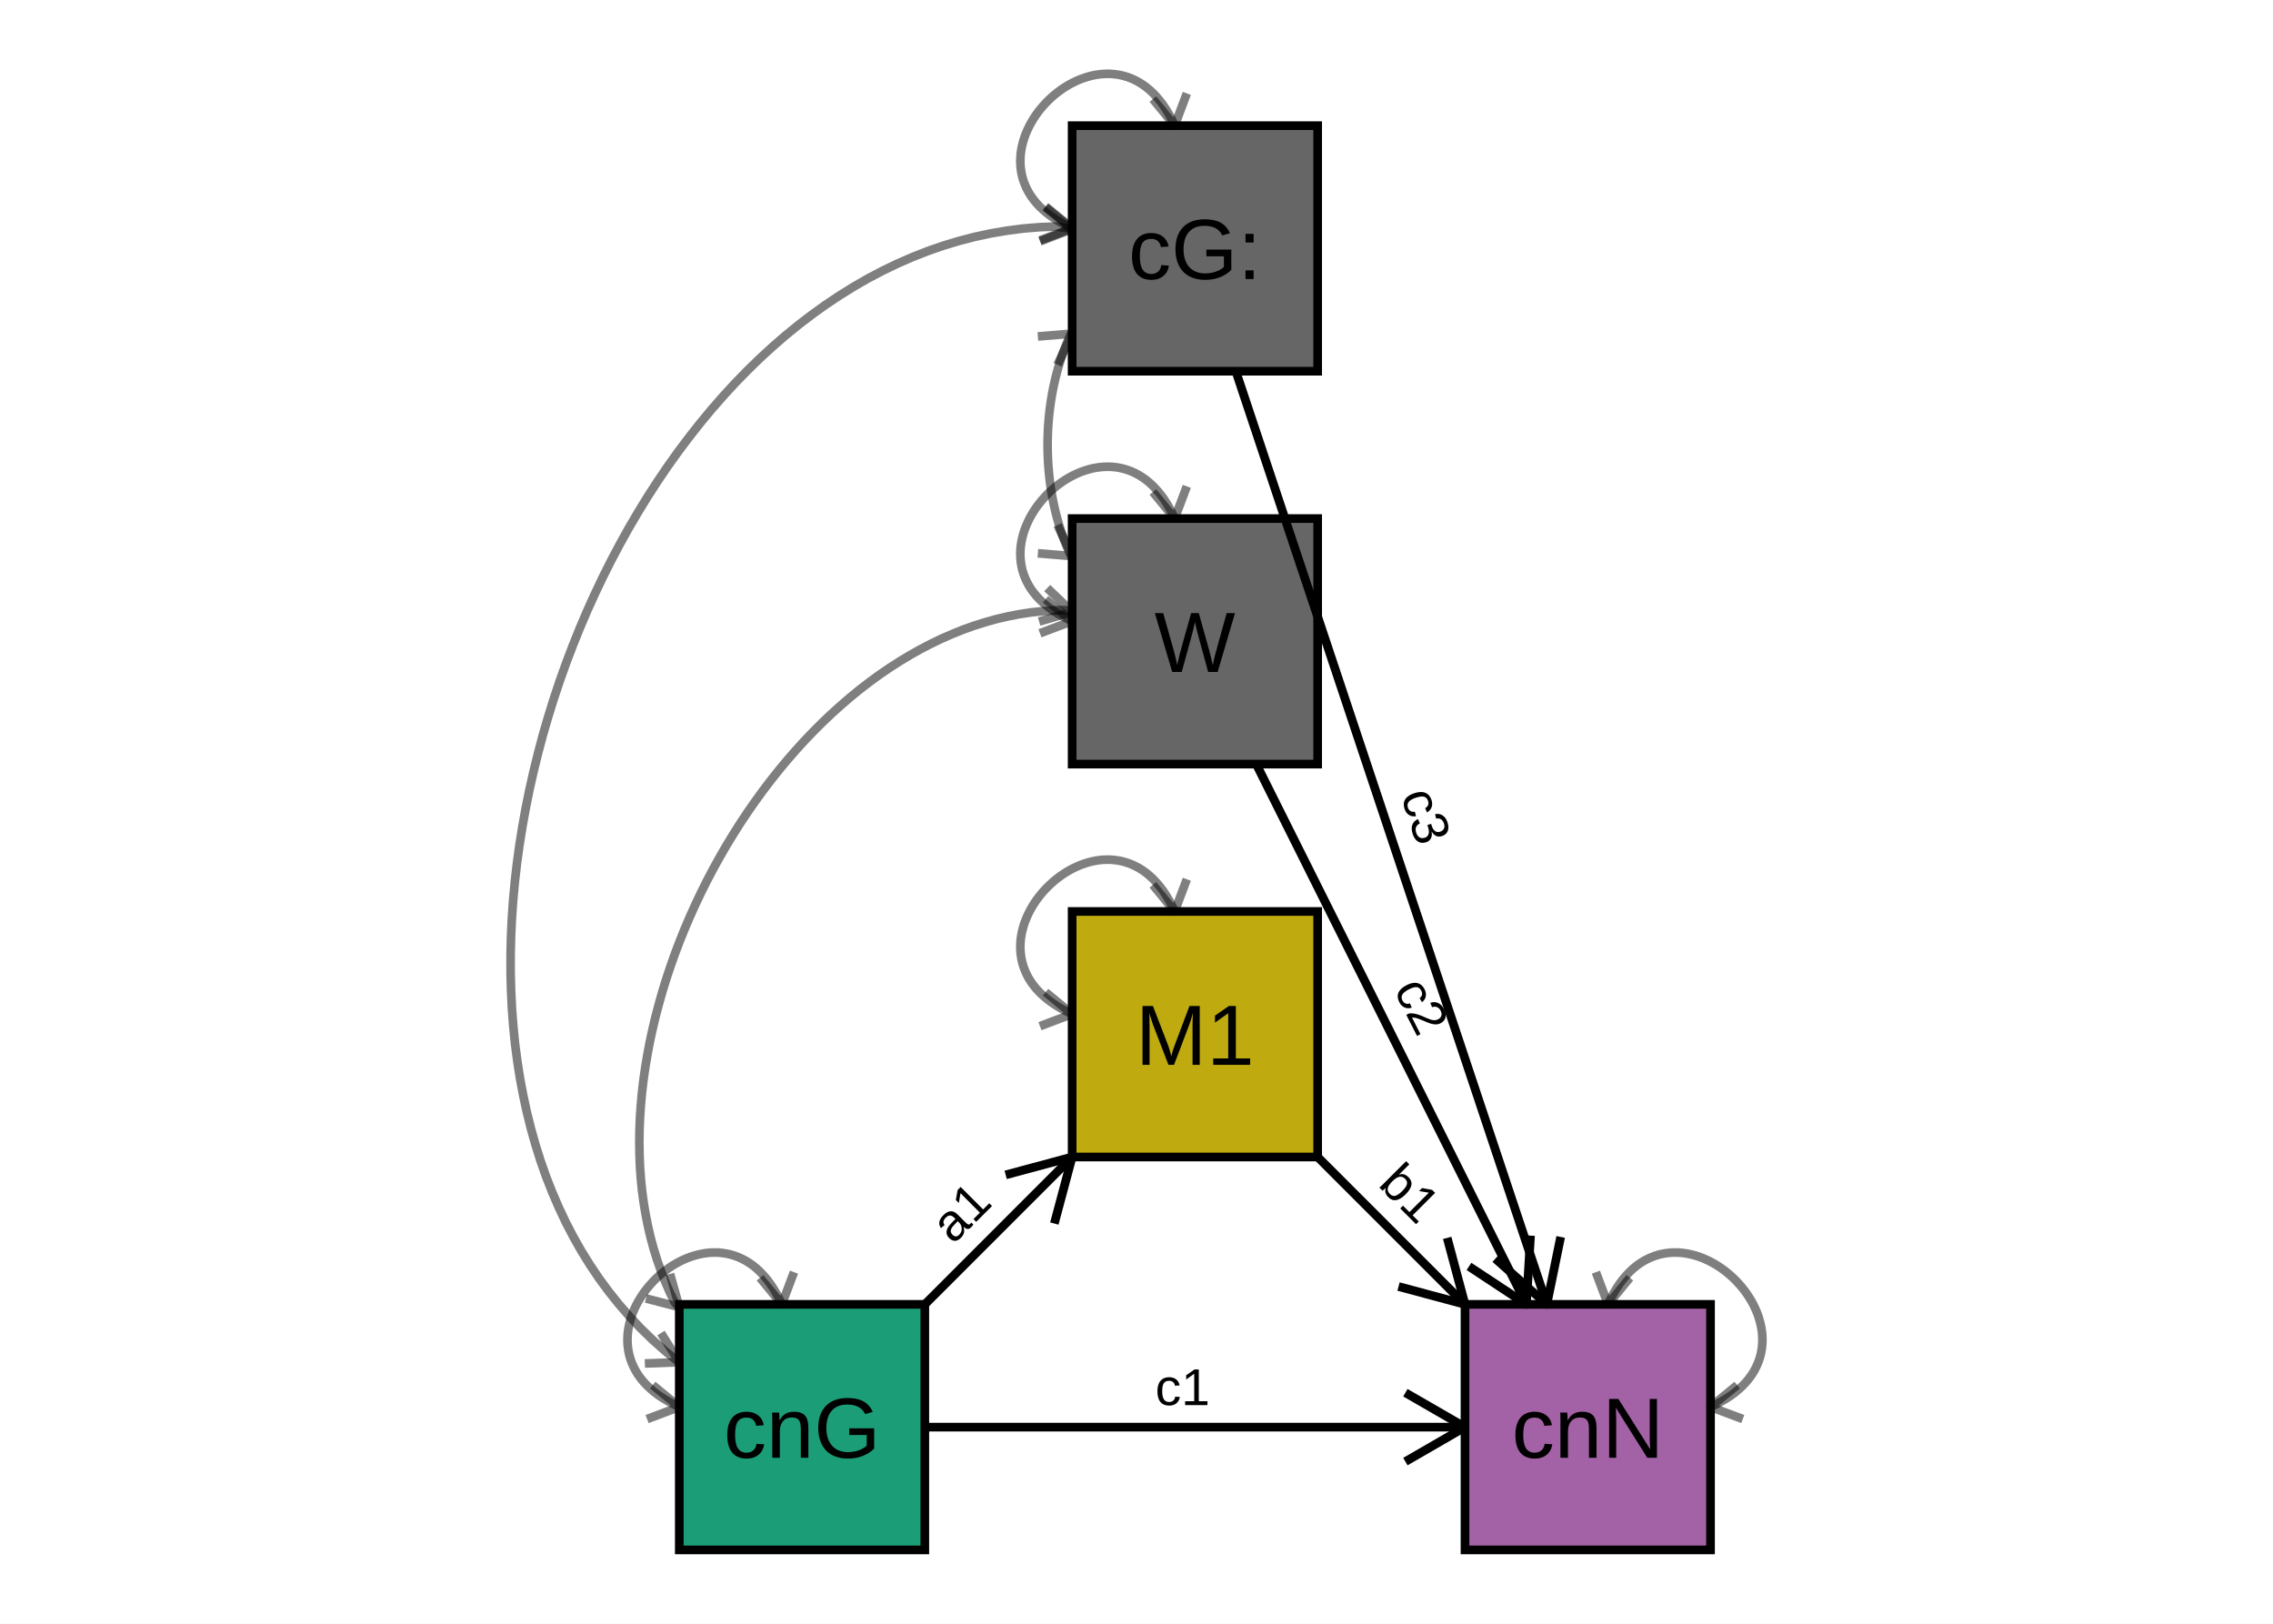
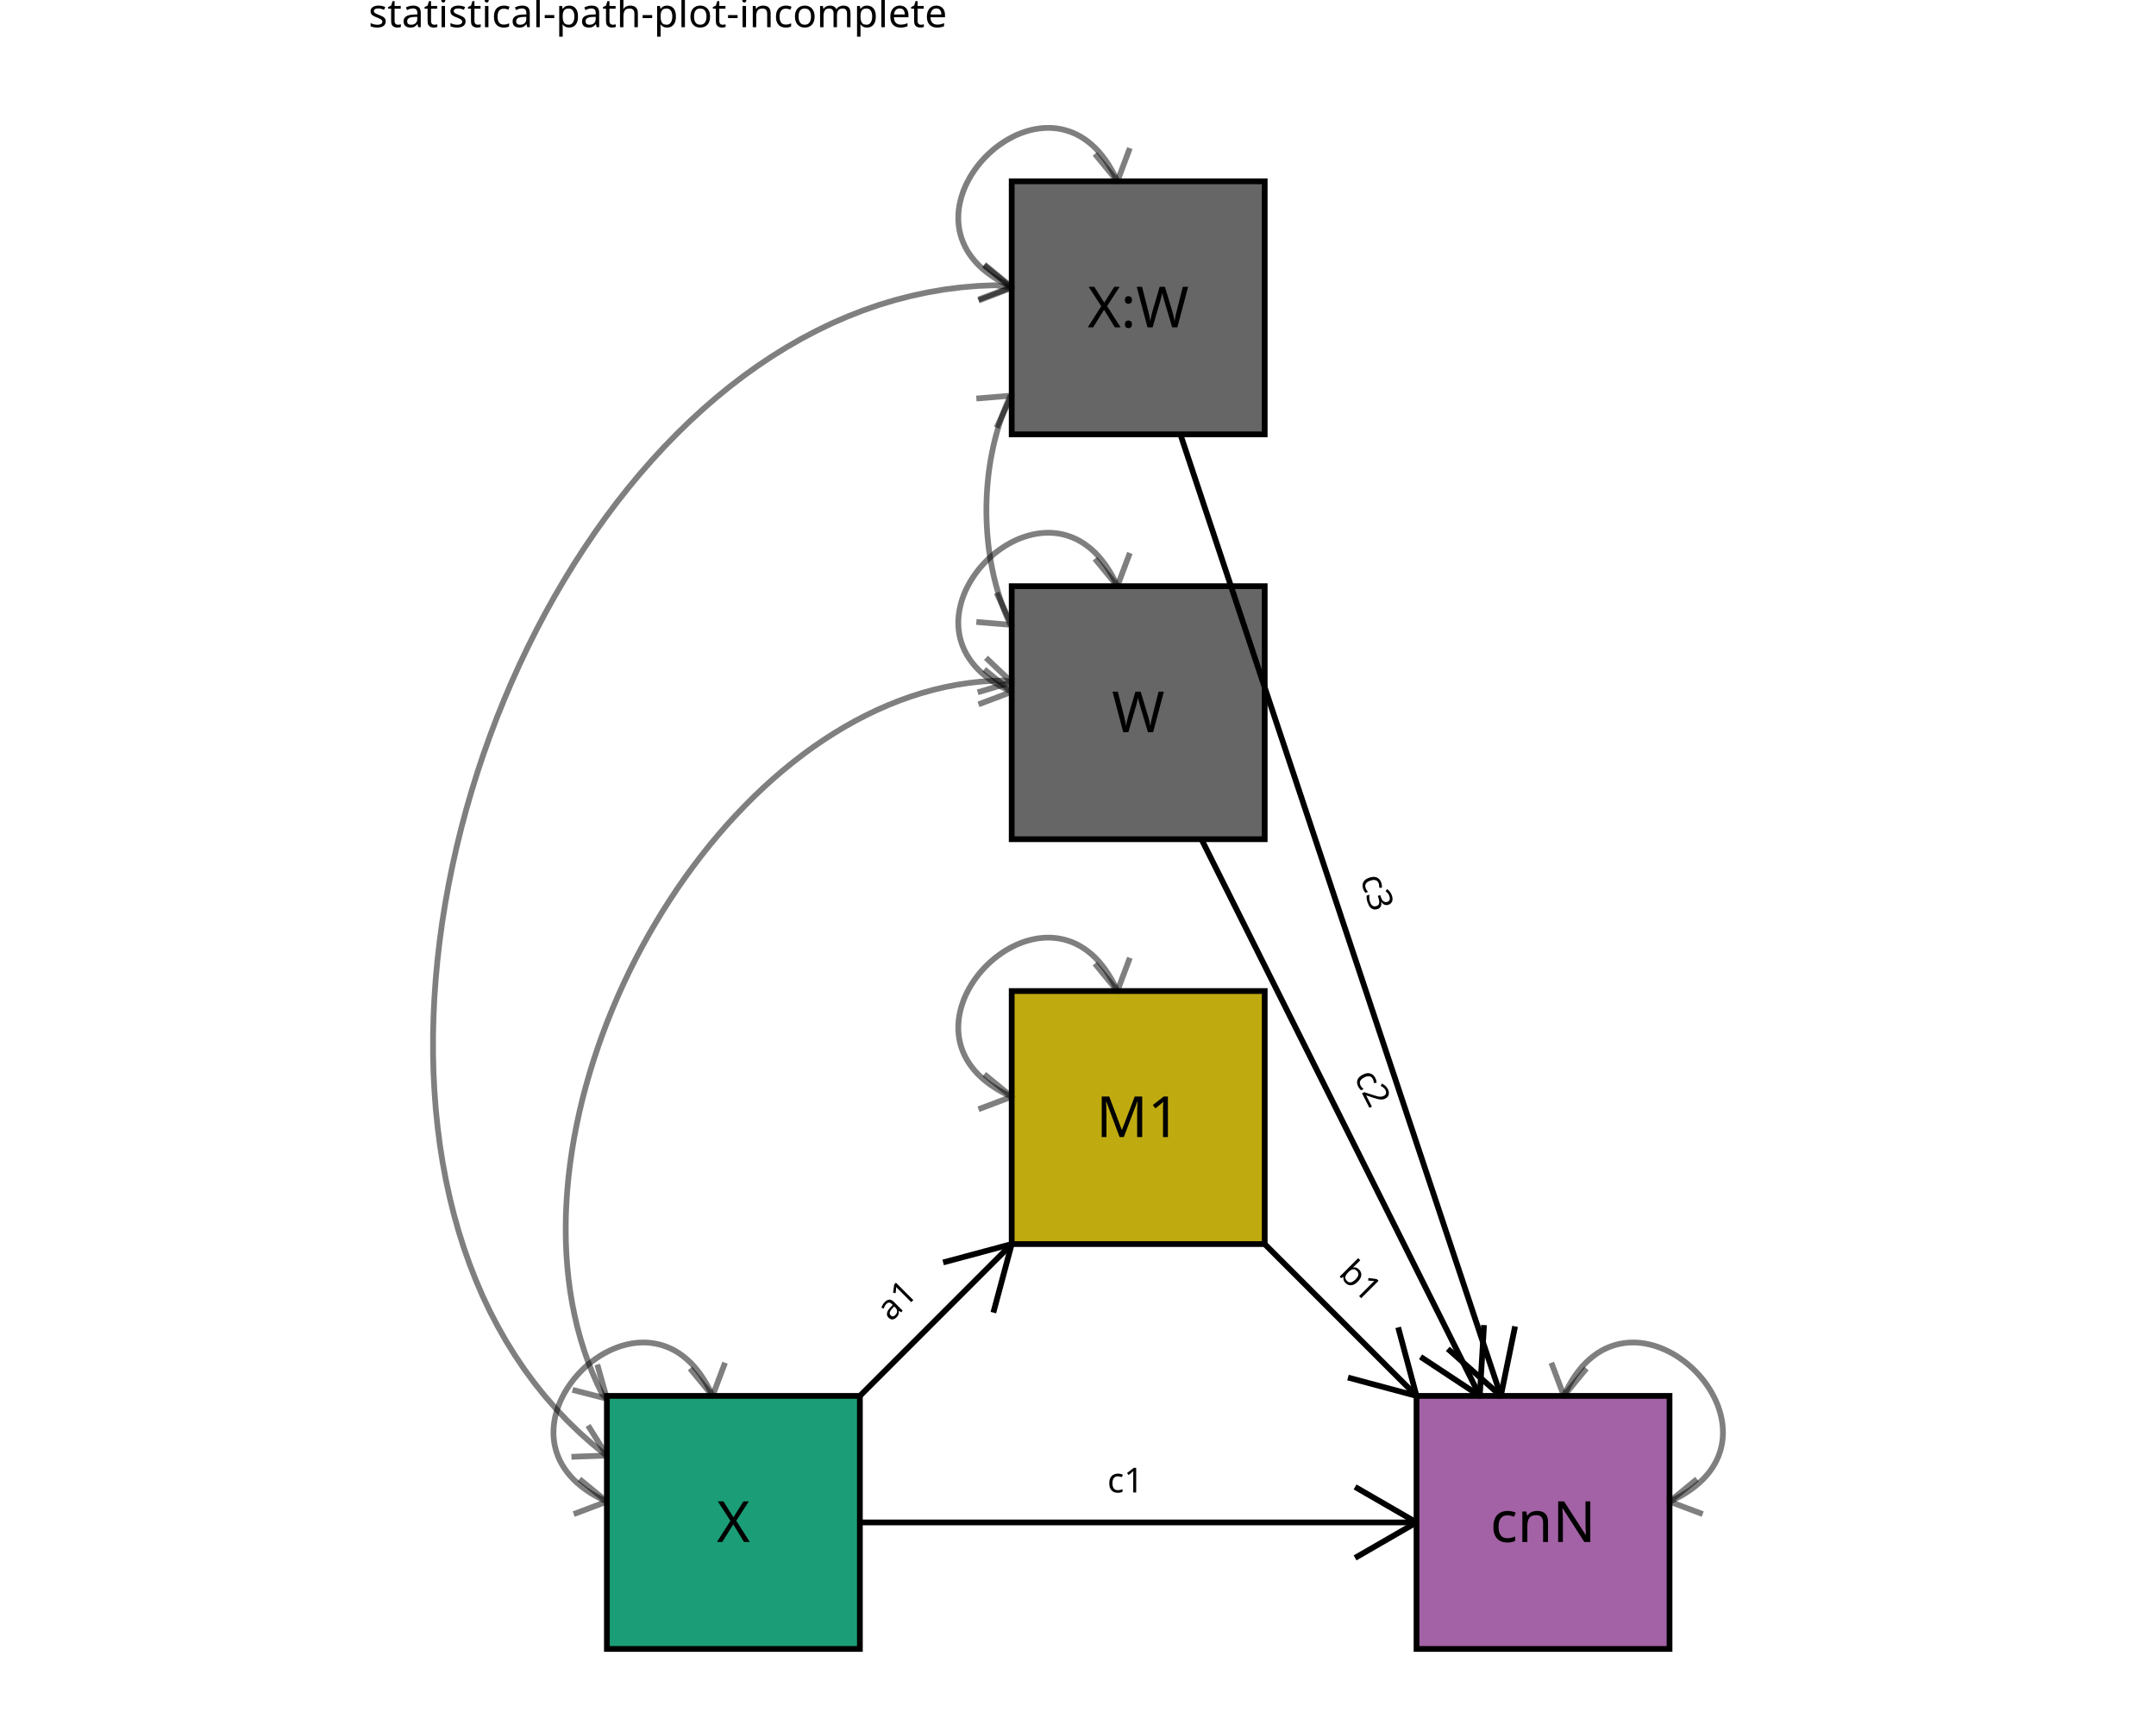
- <svg xmlns="http://www.w3.org/2000/svg" width="504.00pt" height="360.00pt" viewBox="0 0 504.00 360.00">
-   <g class="svglite">
-     <defs>
-       <style type="text/css">
+ <svg xmlns="http://www.w3.org/2000/svg" class="svglite" data-engine-version="2.0" width="720.00pt" height="576.00pt" viewBox="0 0 720.00 576.00">
+   <defs>
+     <style type="text/css">
    .svglite line, .svglite polyline, .svglite polygon, .svglite path, .svglite rect, .svglite circle {
      fill: none;
      stroke: #000000;
      stroke-linecap: round;
      stroke-linejoin: round;
      stroke-miterlimit: 10.00;
    }
-     .svglite text {
-       white-space: pre;
-     }
-     .svglite g.glyphgroup path {
-       fill: inherit;
-       stroke: none;
-     }
  </style>
-     </defs>
-     <rect width="100%" height="100%" style="stroke: none; fill: #FFFFFF;" />
-     <defs>
-       <clipPath id="cpMC4wMHw1MDQuMDB8MC4wMHwzNjAuMDA=">
-         <rect x="0.00" y="0.00" width="504.00" height="360.00" />
-       </clipPath>
-     </defs>
-     <g clip-path="url(#cpMC4wMHw1MDQuMDB8MC4wMHwzNjAuMDA=)">
+   </defs>
+   <rect width="100%" height="100%" style="stroke: none; fill: #FFFFFF;" />
+   <defs>
+     <clipPath id="cpMC4wMHw3MjAuMDB8MC4wMHw1NzYuMDA=">
+       <rect x="0.00" y="0.00" width="720.00" height="576.00" />
+     </clipPath>
+   </defs>
+   <g clip-path="url(#cpMC4wMHw3MjAuMDB8MC4wMHw1NzYuMDA=)">
</g>
-     <defs>
-       <clipPath id="cpOTkuMzR8NDA0LjY2fDAuMDB8MzYwLjAw">
-         <rect x="99.34" y="0.00" width="305.32" height="360.00" />
-       </clipPath>
-     </defs>
-     <g clip-path="url(#cpOTkuMzR8NDA0LjY2fDAuMDB8MzYwLjAw)">
-       <rect x="99.34" y="0.00" width="305.32" height="360.00" style="stroke-width: 10.67; stroke: none;" />
-     </g>
-     <g clip-path="url(#cpMC4wMHw1MDQuMDB8MC4wMHwzNjAuMDA=)">
+   <defs>
+     <clipPath id="cpMTIzLjA4fDU5Ni45MnwwLjAwfDU3Ni4wMA==">
+       <rect x="123.08" y="0.00" width="473.84" height="576.00" />
+     </clipPath>
+   </defs>
+   <g clip-path="url(#cpMTIzLjA4fDU5Ni45MnwwLjAwfDU3Ni4wMA==)">
+     <rect x="123.08" y="0.00" width="473.84" height="576.00" style="stroke-width: 10.67; stroke: none;" />
+   </g>
+   <g clip-path="url(#cpMC4wMHw3MjAuMDB8MC4wMHw1NzYuMDA=)">
</g>
-     <g clip-path="url(#cpOTkuMzR8NDA0LjY2fDAuMDB8MzYwLjAw)">
-       <rect x="99.34" y="0.00" width="305.32" height="360.00" style="stroke-width: 10.67; stroke: none;" />
-       <rect x="150.62" y="289.19" width="54.44" height="54.44" style="stroke-width: 1.92; stroke-linecap: butt; stroke-linejoin: miter; fill: #1B9E77;" />
-       <rect x="324.84" y="289.19" width="54.44" height="54.44" style="stroke-width: 1.92; stroke-linecap: butt; stroke-linejoin: miter; fill: #A362A5;" />
-       <rect x="237.73" y="202.08" width="54.44" height="54.44" style="stroke-width: 1.92; stroke-linecap: butt; stroke-linejoin: miter; fill: #BFAB0F;" />
-       <rect x="237.73" y="114.97" width="54.44" height="54.44" style="stroke-width: 1.92; stroke-linecap: butt; stroke-linejoin: miter; fill: #666666;" />
-       <rect x="237.73" y="27.86" width="54.44" height="54.44" style="stroke-width: 1.92; stroke-linecap: butt; stroke-linejoin: miter; fill: #666666;" />
-       <polyline points="205.07,316.41 206.00,316.41 207.76,316.41 209.52,316.41 211.28,316.41 213.04,316.41 214.80,316.41 216.56,316.41 218.32,316.41 220.08,316.41 221.84,316.41 223.60,316.41 225.36,316.41 227.12,316.41 228.88,316.41 230.64,316.41 232.40,316.41 234.16,316.41 235.92,316.41 237.68,316.41 239.44,316.41 241.20,316.41 242.96,316.41 244.72,316.41 246.48,316.41 248.24,316.41 250.00,316.41 251.76,316.41 253.52,316.41 255.28,316.41 257.04,316.41 258.80,316.41 260.56,316.41 262.32,316.41 264.08,316.41 265.83,316.41 267.59,316.41 269.35,316.41 271.11,316.41 272.87,316.41 274.63,316.41 276.39,316.41 278.15,316.41 279.91,316.41 281.67,316.41 283.43,316.41 285.19,316.41 286.95,316.41 288.71,316.41 290.47,316.41 292.23,316.41 293.99,316.41 295.75,316.41 297.51,316.41 299.27,316.41 301.03,316.41 302.79,316.41 304.55,316.41 306.31,316.41 308.07,316.41 309.83,316.41 311.59,316.41 313.35,316.41 315.11,316.41 316.87,316.41 318.63,316.41 320.39,316.41 322.15,316.41 323.91,316.41 324.84,316.41 " style="stroke-width: 1.92; stroke-linecap: butt;" />
-       <polyline points="311.62,324.05 324.84,316.41 311.62,308.78 " style="stroke-width: 1.92; stroke-linecap: butt;" />
-       <polyline points="205.07,289.19 205.12,289.14 206.00,288.26 206.88,287.38 207.76,286.50 208.64,285.62 209.52,284.74 210.40,283.86 211.28,282.98 212.16,282.10 213.04,281.22 213.92,280.34 214.80,279.46 215.68,278.58 216.56,277.70 217.44,276.82 218.32,275.94 219.20,275.06 220.08,274.18 220.96,273.30 221.84,272.42 222.72,271.54 223.60,270.66 224.48,269.78 225.36,268.90 226.24,268.02 227.12,267.14 228.00,266.26 228.88,265.38 229.76,264.50 230.64,263.62 231.52,262.74 232.40,261.86 233.28,260.98 234.16,260.10 235.04,259.22 235.92,258.34 236.80,257.46 237.68,256.58 237.73,256.52 " style="stroke-width: 1.92; stroke-linecap: butt;" />
-       <polyline points="233.78,271.27 237.73,256.52 222.99,260.48 " style="stroke-width: 1.92; stroke-linecap: butt;" />
-       <polyline points="292.18,256.52 292.23,256.58 293.11,257.46 293.99,258.34 294.87,259.22 295.75,260.10 296.63,260.98 297.51,261.86 298.39,262.74 299.27,263.62 300.15,264.50 301.03,265.38 301.91,266.26 302.79,267.14 303.67,268.02 304.55,268.90 305.43,269.78 306.31,270.66 307.19,271.54 308.07,272.42 308.95,273.30 309.83,274.18 310.71,275.06 311.59,275.94 312.47,276.82 313.35,277.70 314.23,278.58 315.11,279.46 315.99,280.34 316.87,281.22 317.75,282.10 318.63,282.98 319.51,283.86 320.39,284.74 321.27,285.62 322.15,286.50 323.03,287.38 323.91,288.26 324.79,289.14 324.84,289.19 " style="stroke-width: 1.92; stroke-linecap: butt;" />
-       <polyline points="310.10,285.24 324.84,289.19 320.89,274.45 " style="stroke-width: 1.92; stroke-linecap: butt;" />
-       <polyline points="278.57,169.41 279.03,170.35 279.91,172.11 280.79,173.87 281.67,175.63 282.55,177.39 283.43,179.15 284.31,180.91 285.19,182.67 286.07,184.43 286.95,186.19 287.83,187.95 288.71,189.71 289.59,191.47 290.47,193.23 291.35,194.99 292.23,196.75 293.11,198.51 293.99,200.27 294.87,202.03 295.75,203.79 296.63,205.54 297.51,207.30 298.39,209.06 299.27,210.82 300.15,212.58 301.03,214.34 301.91,216.10 302.79,217.86 303.67,219.62 304.55,221.38 305.43,223.14 306.31,224.90 307.19,226.66 308.07,228.42 308.95,230.18 309.83,231.94 310.71,233.70 311.59,235.46 312.47,237.22 313.35,238.98 314.23,240.74 315.11,242.50 315.99,244.26 316.87,246.02 317.75,247.78 318.63,249.54 319.51,251.30 320.39,253.06 321.27,254.82 322.15,256.58 323.03,258.34 323.91,260.10 324.79,261.86 325.67,263.62 326.55,265.38 327.43,267.14 328.31,268.90 329.19,270.66 330.07,272.42 330.95,274.18 331.83,275.94 332.71,277.70 333.59,279.46 334.47,281.22 335.35,282.98 336.23,284.74 337.11,286.50 337.99,288.26 338.46,289.19 " style="stroke-width: 1.92; stroke-linecap: butt;" />
-       <polyline points="325.72,280.78 338.46,289.19 339.37,273.95 " style="stroke-width: 1.92; stroke-linecap: butt;" />
-       <polyline points="274.03,82.30 274.63,84.12 275.51,86.76 276.39,89.40 277.27,92.04 278.15,94.68 279.03,97.32 279.91,99.96 280.79,102.60 281.67,105.23 282.55,107.87 283.43,110.51 284.31,113.15 285.19,115.79 286.07,118.43 286.95,121.07 287.83,123.71 288.71,126.35 289.59,128.99 290.47,131.63 291.35,134.27 292.23,136.91 293.11,139.55 293.99,142.19 294.87,144.83 295.75,147.47 296.63,150.11 297.51,152.75 298.39,155.39 299.27,158.03 300.15,160.67 301.03,163.31 301.91,165.95 302.79,168.59 303.67,171.23 304.55,173.87 305.43,176.51 306.31,179.15 307.19,181.79 308.07,184.43 308.95,187.07 309.83,189.71 310.71,192.35 311.59,194.99 312.47,197.63 313.35,200.27 314.23,202.91 315.11,205.54 315.99,208.18 316.87,210.82 317.75,213.46 318.63,216.10 319.51,218.74 320.39,221.38 321.27,224.02 322.15,226.66 323.03,229.30 323.91,231.94 324.79,234.58 325.67,237.22 326.55,239.86 327.43,242.50 328.31,245.14 329.19,247.78 330.07,250.42 330.95,253.06 331.83,255.70 332.71,258.34 333.59,260.98 334.47,263.62 335.35,266.26 336.23,268.90 337.11,271.54 337.99,274.18 338.87,276.82 339.75,279.46 340.63,282.10 341.51,284.74 342.39,287.38 342.99,289.19 " style="stroke-width: 1.92; stroke-linecap: butt;" />
-       <polyline points="331.57,279.06 342.99,289.19 346.05,274.24 " style="stroke-width: 1.92; stroke-linecap: butt;" />
-       <text x="262.23" y="311.53" text-anchor="middle" style="font-size: 11.50px; font-family: &quot;Arial&quot;;" textLength="12.14px" lengthAdjust="spacingAndGlyphs">c1</text>
-       <text transform="translate(215.84,271.51) rotate(-45)" text-anchor="middle" style="font-size: 11.50px; font-family: &quot;Arial&quot;;" textLength="12.78px" lengthAdjust="spacingAndGlyphs">a1</text>
-       <text transform="translate(309.86,267.30) rotate(-315)" text-anchor="middle" style="font-size: 11.50px; font-family: &quot;Arial&quot;;" textLength="12.78px" lengthAdjust="spacingAndGlyphs">b1</text>
-       <text transform="translate(311.71,224.78) rotate(-297)" text-anchor="middle" style="font-size: 11.50px; font-family: &quot;Arial&quot;;" textLength="12.14px" lengthAdjust="spacingAndGlyphs">c2</text>
-       <text transform="translate(312.45,182.11) rotate(-288)" text-anchor="middle" style="font-size: 11.50px; font-family: &quot;Arial&quot;;" textLength="12.14px" lengthAdjust="spacingAndGlyphs">c3</text>
-       <text x="177.84" y="323.20" text-anchor="middle" style="font-size: 18.97px; font-family: &quot;Arial&quot;;" textLength="34.78px" lengthAdjust="spacingAndGlyphs">cnG</text>
-       <text x="352.07" y="323.20" text-anchor="middle" style="font-size: 18.97px; font-family: &quot;Arial&quot;;" textLength="33.72px" lengthAdjust="spacingAndGlyphs">cnN</text>
-       <text x="264.95" y="236.09" text-anchor="middle" style="font-size: 18.97px; font-family: &quot;Arial&quot;;" textLength="26.33px" lengthAdjust="spacingAndGlyphs">M1</text>
-       <text x="264.95" y="148.98" text-anchor="middle" style="font-size: 18.97px; font-family: &quot;Arial&quot;;" textLength="17.89px" lengthAdjust="spacingAndGlyphs">W</text>
-       <text x="264.95" y="61.87" text-anchor="middle" style="font-size: 18.97px; font-family: &quot;Arial&quot;;" textLength="29.50px" lengthAdjust="spacingAndGlyphs">cG:</text>
-       <polyline points="150.62,302.01 150.34,301.86 147.48,299.53 144.73,297.09 142.11,294.55 139.62,291.91 137.24,289.17 134.98,286.35 132.84,283.44 130.82,280.44 128.91,277.36 127.12,274.20 125.44,270.97 123.88,267.66 122.43,264.29 121.08,260.85 119.85,257.35 118.73,253.79 117.71,250.17 116.80,246.50 116.00,242.78 115.29,239.02 114.70,235.21 114.20,231.37 113.81,227.49 113.51,223.57 113.32,219.62 113.22,215.65 113.22,211.66 113.31,207.64 113.50,203.61 113.78,199.56 114.16,195.50 114.62,191.44 115.18,187.37 115.83,183.30 116.56,179.23 117.38,175.17 118.29,171.12 119.28,167.08 120.35,163.05 121.51,159.05 122.75,155.06 124.07,151.10 125.47,147.17 126.95,143.27 128.50,139.41 130.13,135.58 131.84,131.80 133.62,128.05 135.47,124.36 137.40,120.72 139.39,117.13 141.46,113.60 143.59,110.13 145.80,106.72 148.06,103.38 150.40,100.11 152.80,96.92 155.26,93.80 157.78,90.76 160.37,87.80 163.01,84.93 165.72,82.15 168.48,79.46 171.30,76.87 174.17,74.38 177.10,71.99 180.09,69.71 183.12,67.54 186.21,65.48 189.35,63.53 192.53,61.70 195.77,60.00 199.05,58.42 202.38,56.97 205.75,55.65 209.17,54.46 212.63,53.42 216.13,52.51 219.67,51.75 223.25,51.14 226.87,50.67 230.53,50.37 234.22,50.22 237.73,50.77 " style="stroke-width: 1.92; stroke: #000000; stroke-opacity: 0.50; stroke-linecap: butt;" />
-       <polyline points="142.99,302.30 150.62,302.01 146.56,295.55 " style="stroke-width: 1.92; stroke: #000000; stroke-opacity: 0.50; stroke-linecap: butt;" />
-       <polyline points="230.61,53.51 237.73,50.77 231.80,45.97 " style="stroke-width: 1.92; stroke: #000000; stroke-opacity: 0.50; stroke-linecap: butt;" />
-       <polyline points="150.62,289.79 149.64,288.83 148.52,286.53 147.50,284.18 146.56,281.79 145.71,279.36 144.94,276.89 144.26,274.38 143.67,271.84 143.16,269.27 142.72,266.66 142.37,264.03 142.10,261.37 141.91,258.69 141.80,255.98 141.76,253.26 141.80,250.52 141.91,247.76 142.10,244.99 142.35,242.21 142.68,239.42 143.08,236.62 143.55,233.82 144.08,231.01 144.69,228.21 145.35,225.41 146.09,222.61 146.88,219.82 147.74,217.03 148.66,214.26 149.64,211.50 150.68,208.75 151.78,206.02 152.94,203.31 154.15,200.62 155.41,197.96 156.73,195.32 158.10,192.71 159.53,190.13 161.00,187.58 162.53,185.06 164.10,182.58 165.72,180.14 167.39,177.74 169.10,175.38 170.86,173.07 172.66,170.80 174.50,168.59 176.38,166.42 178.30,164.31 180.26,162.26 182.26,160.26 184.30,158.32 186.37,156.45 188.47,154.64 190.61,152.89 192.78,151.22 194.98,149.61 197.22,148.08 199.48,146.63 201.77,145.25 204.08,143.95 206.43,142.73 208.79,141.59 211.18,140.55 213.60,139.58 216.03,138.71 218.49,137.94 220.96,137.25 223.45,136.67 225.96,136.18 228.49,135.79 231.03,135.51 233.59,135.33 236.16,135.26 237.73,135.64 " style="stroke-width: 1.92; stroke: #000000; stroke-opacity: 0.50; stroke-linecap: butt;" />
-       <polyline points="143.23,287.89 150.62,289.79 148.56,282.44 " style="stroke-width: 1.92; stroke: #000000; stroke-opacity: 0.50; stroke-linecap: butt;" />
-       <polyline points="230.41,137.80 237.73,135.64 232.20,130.38 " style="stroke-width: 1.92; stroke: #000000; stroke-opacity: 0.50; stroke-linecap: butt;" />
-       <polyline points="237.73,123.30 237.36,123.04 236.85,121.92 236.37,120.77 235.92,119.61 235.49,118.42 235.09,117.23 234.72,116.01 234.37,114.78 234.05,113.54 233.76,112.29 233.49,111.02 233.25,109.74 233.04,108.46 232.85,107.17 232.69,105.86 232.56,104.56 232.45,103.25 232.37,101.93 232.32,100.61 232.29,99.30 232.29,97.98 232.32,96.66 232.37,95.34 232.45,94.02 232.56,92.71 232.69,91.41 232.85,90.11 233.04,88.81 233.25,87.53 233.49,86.25 233.76,84.98 234.05,83.73 234.37,82.49 234.72,81.26 235.09,80.04 235.49,78.85 235.92,77.66 236.37,76.50 236.85,75.35 237.36,74.23 237.73,73.97 " style="stroke-width: 1.92; stroke: #000000; stroke-opacity: 0.50; stroke-linecap: butt;" />
-       <polyline points="230.13,122.67 237.73,123.30 234.48,116.40 " style="stroke-width: 1.92; stroke: #000000; stroke-opacity: 0.50; stroke-linecap: butt;" />
-       <polyline points="234.48,80.87 237.73,73.97 230.13,74.60 " style="stroke-width: 1.92; stroke: #000000; stroke-opacity: 0.50; stroke-linecap: butt;" />
-       <polyline points="173.36,289.19 173.36,289.17 172.75,287.91 172.12,286.73 171.46,285.63 170.78,284.61 170.07,283.66 169.33,282.80 168.58,282.00 167.81,281.28 167.02,280.63 166.21,280.05 165.39,279.54 164.55,279.10 163.71,278.72 162.85,278.40 161.99,278.14 161.12,277.95 160.24,277.81 159.37,277.72 158.49,277.70 157.61,277.72 156.73,277.80 155.85,277.93 154.98,278.11 154.12,278.33 153.26,278.60 152.42,278.91 151.58,279.27 150.76,279.66 149.96,280.09 149.16,280.57 148.39,281.07 147.64,281.61 146.91,282.18 146.20,282.79 145.51,283.42 144.85,284.08 144.22,284.77 143.61,285.48 143.04,286.21 142.50,286.96 142.00,287.74 141.52,288.53 141.09,289.33 140.70,290.15 140.34,290.99 140.03,291.83 139.76,292.69 139.54,293.55 139.36,294.42 139.23,295.30 139.15,296.18 139.13,297.06 139.15,297.94 139.24,298.81 139.37,299.69 139.57,300.56 139.83,301.42 140.15,302.28 140.53,303.12 140.97,303.96 141.48,304.78 142.06,305.59 142.71,306.38 143.43,307.15 144.23,307.90 145.09,308.64 146.04,309.35 147.06,310.03 148.16,310.69 149.34,311.32 150.60,311.93 150.62,311.93 " style="stroke-width: 1.92; stroke: #000000; stroke-opacity: 0.50; stroke-linecap: butt;" />
-       <polyline points="168.52,283.29 173.36,289.19 176.05,282.05 " style="stroke-width: 1.92; stroke: #000000; stroke-opacity: 0.50; stroke-linecap: butt;" />
-       <polyline points="143.48,314.62 150.62,311.93 144.72,307.09 " style="stroke-width: 1.92; stroke: #000000; stroke-opacity: 0.50; stroke-linecap: butt;" />
-       <polyline points="379.29,311.93 379.31,311.93 380.57,311.32 381.75,310.69 382.85,310.03 383.87,309.35 384.82,308.64 385.68,307.90 386.48,307.15 387.20,306.38 387.85,305.59 388.43,304.78 388.94,303.96 389.38,303.12 389.76,302.28 390.08,301.42 390.34,300.56 390.54,299.69 390.67,298.81 390.76,297.94 390.78,297.06 390.76,296.18 390.68,295.30 390.55,294.42 390.37,293.55 390.15,292.69 389.88,291.83 389.57,290.99 389.21,290.15 388.82,289.33 388.39,288.53 387.91,287.74 387.41,286.96 386.87,286.21 386.30,285.48 385.69,284.77 385.06,284.08 384.40,283.42 383.71,282.79 383.00,282.18 382.27,281.61 381.52,281.07 380.75,280.57 379.95,280.09 379.15,279.66 378.33,279.27 377.49,278.91 376.65,278.60 375.79,278.33 374.93,278.11 374.06,277.93 373.18,277.80 372.30,277.72 371.42,277.70 370.54,277.72 369.67,277.81 368.79,277.95 367.92,278.14 367.06,278.40 366.20,278.72 365.36,279.10 364.52,279.54 363.70,280.05 362.89,280.63 362.10,281.28 361.33,282.00 360.58,282.80 359.84,283.66 359.13,284.61 358.45,285.63 357.79,286.73 357.16,287.91 356.55,289.17 356.55,289.19 " style="stroke-width: 1.92; stroke: #000000; stroke-opacity: 0.50; stroke-linecap: butt;" />
-       <polyline points="385.19,307.09 379.29,311.93 386.43,314.62 " style="stroke-width: 1.92; stroke: #000000; stroke-opacity: 0.50; stroke-linecap: butt;" />
-       <polyline points="353.86,282.05 356.55,289.19 361.39,283.29 " style="stroke-width: 1.92; stroke: #000000; stroke-opacity: 0.50; stroke-linecap: butt;" />
-       <polyline points="260.47,202.08 260.47,202.06 259.86,200.80 259.23,199.62 258.57,198.52 257.89,197.49 257.18,196.55 256.44,195.68 255.69,194.89 254.92,194.17 254.13,193.52 253.32,192.94 252.50,192.43 251.66,191.99 250.82,191.60 249.96,191.29 249.10,191.03 248.23,190.83 247.35,190.70 246.48,190.61 245.60,190.59 244.72,190.61 243.84,190.69 242.96,190.82 242.09,191.00 241.23,191.22 240.38,191.49 239.53,191.80 238.70,192.16 237.87,192.55 237.07,192.98 236.28,193.45 235.50,193.96 234.75,194.50 234.02,195.07 233.31,195.68 232.62,196.31 231.96,196.97 231.33,197.65 230.73,198.36 230.15,199.10 229.61,199.85 229.11,200.62 228.64,201.41 228.20,202.22 227.81,203.04 227.45,203.88 227.14,204.72 226.87,205.58 226.65,206.44 226.47,207.31 226.34,208.19 226.27,209.06 226.24,209.94 226.27,210.82 226.35,211.70 226.49,212.58 226.68,213.45 226.94,214.31 227.26,215.17 227.64,216.01 228.08,216.85 228.59,217.67 229.17,218.47 229.82,219.27 230.54,220.04 231.34,220.79 232.20,221.52 233.15,222.23 234.17,222.92 235.27,223.58 236.45,224.21 237.71,224.82 237.73,224.82 " style="stroke-width: 1.92; stroke: #000000; stroke-opacity: 0.50; stroke-linecap: butt;" />
-       <polyline points="255.63,196.18 260.47,202.08 263.16,194.94 " style="stroke-width: 1.92; stroke: #000000; stroke-opacity: 0.50; stroke-linecap: butt;" />
-       <polyline points="230.59,227.51 237.73,224.82 231.83,219.98 " style="stroke-width: 1.92; stroke: #000000; stroke-opacity: 0.50; stroke-linecap: butt;" />
-       <polyline points="260.47,114.97 260.47,114.95 259.86,113.68 259.23,112.50 258.57,111.40 257.89,110.38 257.18,109.44 256.44,108.57 255.69,107.78 254.92,107.06 254.13,106.41 253.32,105.83 252.50,105.32 251.66,104.87 250.82,104.49 249.96,104.18 249.10,103.92 248.23,103.72 247.35,103.58 246.48,103.50 245.60,103.48 244.72,103.50 243.84,103.58 242.96,103.71 242.09,103.88 241.23,104.11 240.38,104.38 239.53,104.69 238.70,105.04 237.87,105.44 237.07,105.87 236.28,106.34 235.50,106.85 234.75,107.39 234.02,107.96 233.31,108.57 232.62,109.20 231.96,109.86 231.33,110.54 230.73,111.25 230.15,111.99 229.61,112.74 229.11,113.51 228.64,114.30 228.20,115.11 227.81,115.93 227.45,116.77 227.14,117.61 226.87,118.47 226.65,119.33 226.47,120.20 226.34,121.08 226.27,121.95 226.24,122.83 226.27,123.71 226.35,124.59 226.49,125.47 226.68,126.34 226.94,127.20 227.26,128.05 227.64,128.90 228.08,129.73 228.59,130.56 229.17,131.36 229.82,132.15 230.54,132.93 231.34,133.68 232.20,134.41 233.15,135.12 234.17,135.81 235.27,136.47 236.45,137.10 237.71,137.70 237.73,137.71 " style="stroke-width: 1.92; stroke: #000000; stroke-opacity: 0.50; stroke-linecap: butt;" />
-       <polyline points="255.63,109.07 260.47,114.97 263.16,107.83 " style="stroke-width: 1.92; stroke: #000000; stroke-opacity: 0.50; stroke-linecap: butt;" />
-       <polyline points="230.59,140.40 237.73,137.71 231.83,132.87 " style="stroke-width: 1.92; stroke: #000000; stroke-opacity: 0.50; stroke-linecap: butt;" />
-       <polyline points="260.47,27.86 260.47,27.84 259.86,26.57 259.23,25.39 258.57,24.29 257.89,23.27 257.18,22.33 256.44,21.46 255.69,20.67 254.92,19.95 254.13,19.30 253.32,18.72 252.50,18.21 251.66,17.76 250.82,17.38 249.96,17.06 249.10,16.81 248.23,16.61 247.35,16.47 246.48,16.39 245.60,16.36 244.72,16.39 243.84,16.47 242.96,16.60 242.09,16.77 241.23,17.00 240.38,17.27 239.53,17.58 238.70,17.93 237.87,18.33 237.07,18.76 236.28,19.23 235.50,19.74 234.75,20.28 234.02,20.85 233.31,21.45 232.62,22.09 231.96,22.75 231.33,23.43 230.73,24.14 230.15,24.87 229.61,25.63 229.11,26.40 228.64,27.19 228.20,28.00 227.81,28.82 227.45,29.65 227.14,30.50 226.87,31.36 226.65,32.22 226.47,33.09 226.34,33.96 226.27,34.84 226.24,35.72 226.27,36.60 226.35,37.48 226.49,38.35 226.68,39.22 226.94,40.09 227.26,40.94 227.64,41.79 228.08,42.62 228.59,43.44 229.17,44.25 229.82,45.04 230.54,45.82 231.34,46.57 232.20,47.30 233.15,48.01 234.17,48.70 235.27,49.36 236.45,49.99 237.71,50.59 237.73,50.60 " style="stroke-width: 1.92; stroke: #000000; stroke-opacity: 0.50; stroke-linecap: butt;" />
-       <polyline points="255.63,21.96 260.47,27.86 263.16,20.71 " style="stroke-width: 1.92; stroke: #000000; stroke-opacity: 0.50; stroke-linecap: butt;" />
-       <polyline points="230.59,53.29 237.73,50.60 231.83,45.76 " style="stroke-width: 1.92; stroke: #000000; stroke-opacity: 0.50; stroke-linecap: butt;" />
-     </g>
-     <g clip-path="url(#cpMC4wMHw1MDQuMDB8MC4wMHwzNjAuMDA=)">
- </g>
+   <defs>
+     <clipPath id="cpMTIzLjA4fDU5Ni45MnwxNy4zMHw1NzYuMDA=">
+       <rect x="123.08" y="17.30" width="473.84" height="558.70" />
+     </clipPath>
+   </defs>
+   <g clip-path="url(#cpMTIzLjA4fDU5Ni45MnwxNy4zMHw1NzYuMDA=)">
+     <rect x="123.08" y="17.30" width="473.84" height="558.70" style="stroke-width: 10.67; stroke: none;" />
+     <rect x="202.67" y="466.11" width="84.49" height="84.49" style="stroke-width: 1.92; stroke-linecap: butt; stroke-linejoin: miter; fill: #1B9E77;" />
+     <rect x="473.05" y="466.11" width="84.49" height="84.49" style="stroke-width: 1.92; stroke-linecap: butt; stroke-linejoin: miter; fill: #A362A5;" />
+     <rect x="337.86" y="330.92" width="84.49" height="84.49" style="stroke-width: 1.92; stroke-linecap: butt; stroke-linejoin: miter; fill: #BFAB0F;" />
+     <rect x="337.86" y="195.73" width="84.49" height="84.49" style="stroke-width: 1.92; stroke-linecap: butt; stroke-linejoin: miter; fill: #666666;" />
+     <rect x="337.86" y="60.54" width="84.49" height="84.49" style="stroke-width: 1.92; stroke-linecap: butt; stroke-linejoin: miter; fill: #666666;" />
+     <polyline points="287.16,508.36 288.61,508.36 291.34,508.36 294.07,508.36 296.81,508.36 299.54,508.36 302.27,508.36 305.00,508.36 307.73,508.36 310.46,508.36 313.19,508.36 315.92,508.36 318.65,508.36 321.39,508.36 324.12,508.36 326.85,508.36 329.58,508.36 332.31,508.36 335.04,508.36 337.77,508.36 340.50,508.36 343.23,508.36 345.97,508.36 348.70,508.36 351.43,508.36 354.16,508.36 356.89,508.36 359.62,508.36 362.35,508.36 365.08,508.36 367.82,508.36 370.55,508.36 373.28,508.36 376.01,508.36 378.74,508.36 381.47,508.36 384.20,508.36 386.93,508.36 389.66,508.36 392.40,508.36 395.13,508.36 397.86,508.36 400.59,508.36 403.32,508.36 406.05,508.36 408.78,508.36 411.51,508.36 414.24,508.36 416.98,508.36 419.71,508.36 422.44,508.36 425.17,508.36 427.90,508.36 430.63,508.36 433.36,508.36 436.09,508.36 438.82,508.36 441.56,508.36 444.29,508.36 447.02,508.36 449.75,508.36 452.48,508.36 455.21,508.36 457.94,508.36 460.67,508.36 463.40,508.36 466.14,508.36 468.87,508.36 471.60,508.36 473.05,508.36 " style="stroke-width: 1.92; stroke-linecap: butt;" />
+     <polyline points="452.53,520.20 473.05,508.36 452.53,496.51 " style="stroke-width: 1.92; stroke-linecap: butt;" />
+     <polyline points="287.16,466.11 287.25,466.02 288.61,464.66 289.98,463.29 291.34,461.93 292.71,460.56 294.07,459.20 295.44,457.83 296.81,456.47 298.17,455.10 299.54,453.73 300.90,452.37 302.27,451.00 303.63,449.64 305.00,448.27 306.36,446.91 307.73,445.54 309.10,444.18 310.46,442.81 311.83,441.44 313.19,440.08 314.56,438.71 315.92,437.35 317.29,435.98 318.65,434.62 320.02,433.25 321.39,431.89 322.75,430.52 324.12,429.15 325.48,427.79 326.85,426.42 328.21,425.06 329.58,423.69 330.94,422.33 332.31,420.96 333.68,419.60 335.04,418.23 336.41,416.86 337.77,415.50 337.86,415.41 " style="stroke-width: 1.92; stroke-linecap: butt;" />
+     <polyline points="331.73,438.30 337.86,415.41 314.97,421.55 " style="stroke-width: 1.92; stroke-linecap: butt;" />
+     <polyline points="422.44,415.50 423.80,416.86 425.17,418.23 426.53,419.60 427.90,420.96 429.27,422.33 430.63,423.69 432.00,425.06 433.36,426.42 434.73,427.79 436.09,429.15 437.46,430.52 438.82,431.89 440.19,433.25 441.56,434.62 442.92,435.98 444.29,437.35 445.65,438.71 447.02,440.08 448.38,441.44 449.75,442.81 451.11,444.18 452.48,445.54 453.85,446.91 455.21,448.27 456.58,449.64 457.94,451.00 459.31,452.37 460.67,453.73 462.04,455.10 463.40,456.47 464.77,457.83 466.14,459.20 467.50,460.56 468.87,461.93 470.23,463.29 471.60,464.66 472.96,466.02 473.05,466.11 " style="stroke-width: 1.92; stroke-linecap: butt;" />
+     <polyline points="450.16,459.98 473.05,466.11 466.92,443.23 " style="stroke-width: 1.92; stroke-linecap: butt;" />
+     <polyline points="401.23,280.22 401.95,281.67 403.32,284.40 404.69,287.14 406.05,289.87 407.42,292.60 408.78,295.33 410.15,298.06 411.51,300.79 412.88,303.52 414.24,306.25 415.61,308.98 416.98,311.72 418.34,314.45 419.71,317.18 421.07,319.91 422.44,322.64 423.80,325.37 425.17,328.10 426.53,330.83 427.90,333.56 429.27,336.30 430.63,339.03 432.00,341.76 433.36,344.49 434.73,347.22 436.09,349.95 437.46,352.68 438.82,355.41 440.19,358.15 441.56,360.88 442.92,363.61 444.29,366.34 445.65,369.07 447.02,371.80 448.38,374.53 449.75,377.26 451.11,379.99 452.48,382.73 453.85,385.46 455.21,388.19 456.58,390.92 457.94,393.65 459.31,396.38 460.67,399.11 462.04,401.84 463.40,404.57 464.77,407.31 466.14,410.04 467.50,412.77 468.87,415.50 470.23,418.23 471.60,420.96 472.96,423.69 474.33,426.42 475.69,429.15 477.06,431.89 478.43,434.62 479.79,437.35 481.16,440.08 482.52,442.81 483.89,445.54 485.25,448.27 486.62,451.00 487.99,453.73 489.35,456.47 490.72,459.20 492.08,461.93 493.45,464.66 494.17,466.11 " style="stroke-width: 1.92; stroke-linecap: butt;" />
+     <polyline points="474.40,453.06 494.17,466.11 495.59,442.46 " style="stroke-width: 1.92; stroke-linecap: butt;" />
+     <polyline points="394.19,145.03 395.13,147.85 396.49,151.94 397.86,156.04 399.22,160.14 400.59,164.23 401.95,168.33 403.32,172.43 404.69,176.52 406.05,180.62 407.42,184.72 408.78,188.81 410.15,192.91 411.51,197.01 412.88,201.11 414.24,205.20 415.61,209.30 416.98,213.40 418.34,217.49 419.71,221.59 421.07,225.69 422.44,229.78 423.80,233.88 425.17,237.98 426.53,242.07 427.90,246.17 429.27,250.27 430.63,254.36 432.00,258.46 433.36,262.56 434.73,266.65 436.09,270.75 437.46,274.85 438.82,278.94 440.19,283.04 441.56,287.14 442.92,291.23 444.29,295.33 445.65,299.43 447.02,303.52 448.38,307.62 449.75,311.72 451.11,315.81 452.48,319.91 453.85,324.01 455.21,328.10 456.58,332.20 457.94,336.30 459.31,340.39 460.67,344.49 462.04,348.59 463.40,352.68 464.77,356.78 466.14,360.88 467.50,364.97 468.87,369.07 470.23,373.17 471.60,377.26 472.96,381.36 474.33,385.46 475.69,389.55 477.06,393.65 478.43,397.75 479.79,401.84 481.16,405.94 482.52,410.04 483.89,414.13 485.25,418.23 486.62,422.33 487.99,426.42 489.35,430.52 490.72,434.62 492.08,438.71 493.45,442.81 494.81,446.91 496.18,451.00 497.54,455.10 498.91,459.20 500.28,463.29 501.21,466.11 " style="stroke-width: 1.92; stroke-linecap: butt;" />
+     <polyline points="483.49,450.39 501.21,466.11 505.96,442.90 " style="stroke-width: 1.92; stroke-linecap: butt;" />
+     <text x="375.88" y="498.35" text-anchor="middle" style="font-size: 11.50px; font-family: sans;" textLength="12.15px" lengthAdjust="spacingAndGlyphs">c1</text>
+     <text transform="translate(302.16,436.95) rotate(-45)" text-anchor="middle" style="font-size: 11.50px; font-family: sans;" textLength="12.79px" lengthAdjust="spacingAndGlyphs">a1</text>
+     <text transform="translate(451.51,430.42) rotate(-315)" text-anchor="middle" style="font-size: 11.50px; font-family: sans;" textLength="12.79px" lengthAdjust="spacingAndGlyphs">b1</text>
+     <text transform="translate(454.84,365.06) rotate(-297)" text-anchor="middle" style="font-size: 11.50px; font-family: sans;" textLength="12.15px" lengthAdjust="spacingAndGlyphs">c2</text>
+     <text transform="translate(456.11,299.15) rotate(-288)" text-anchor="middle" style="font-size: 11.50px; font-family: sans;" textLength="12.15px" lengthAdjust="spacingAndGlyphs">c3</text>
+     <text x="244.91" y="514.88" text-anchor="middle" style="font-size: 18.97px; font-family: sans;" textLength="12.66px" lengthAdjust="spacingAndGlyphs">X</text>
+     <text x="515.30" y="514.88" text-anchor="middle" style="font-size: 18.97px; font-family: sans;" textLength="33.74px" lengthAdjust="spacingAndGlyphs">cnN</text>
+     <text x="380.11" y="379.69" text-anchor="middle" style="font-size: 18.97px; font-family: sans;" textLength="26.36px" lengthAdjust="spacingAndGlyphs">M1</text>
+     <text x="380.11" y="244.50" text-anchor="middle" style="font-size: 18.97px; font-family: sans;" textLength="17.90px" lengthAdjust="spacingAndGlyphs">W</text>
+     <text x="380.11" y="109.31" text-anchor="middle" style="font-size: 18.97px; font-family: sans;" textLength="35.83px" lengthAdjust="spacingAndGlyphs">X:W</text>
+     <polyline points="202.67,486.01 202.23,485.78 197.79,482.15 193.53,478.36 189.47,474.42 185.59,470.32 181.90,466.08 178.40,461.70 175.07,457.18 171.94,452.52 168.98,447.75 166.20,442.84 163.59,437.83 161.16,432.70 158.91,427.46 156.83,422.12 154.91,416.69 153.17,411.17 151.59,405.55 150.18,399.86 148.93,394.09 147.84,388.25 146.91,382.34 146.15,376.37 145.53,370.35 145.08,364.27 144.77,358.15 144.62,351.98 144.62,345.78 144.77,339.55 145.06,333.29 145.50,327.01 146.08,320.71 146.80,314.40 147.66,308.09 148.67,301.77 149.80,295.46 151.08,289.16 152.48,282.87 154.02,276.60 155.69,270.35 157.49,264.14 159.41,257.95 161.46,251.81 163.63,245.71 165.92,239.65 168.34,233.66 170.87,227.72 173.52,221.84 176.28,216.04 179.16,210.30 182.14,204.65 185.24,199.08 188.45,193.60 191.76,188.21 195.18,182.93 198.70,177.74 202.32,172.67 206.04,167.71 209.86,162.87 213.78,158.15 217.79,153.57 221.90,149.11 226.10,144.80 230.38,140.63 234.76,136.61 239.22,132.74 243.76,129.03 248.39,125.49 253.10,122.12 257.90,118.92 262.76,115.90 267.71,113.06 272.73,110.42 277.82,107.96 282.99,105.71 288.22,103.66 293.53,101.82 298.89,100.20 304.33,98.80 309.83,97.62 315.38,96.66 321.00,95.95 326.68,95.47 332.41,95.24 337.86,96.10 " style="stroke-width: 1.92; stroke: #000000; stroke-opacity: 0.50; stroke-linecap: butt;" />
+     <polyline points="190.83,486.45 202.67,486.01 196.37,475.98 " style="stroke-width: 1.92; stroke: #000000; stroke-opacity: 0.50; stroke-linecap: butt;" />
+     <polyline points="326.80,100.35 337.86,96.10 328.65,88.65 " style="stroke-width: 1.92; stroke: #000000; stroke-opacity: 0.50; stroke-linecap: butt;" />
+     <polyline points="202.67,467.04 201.14,465.55 199.41,461.98 197.82,458.34 196.36,454.63 195.04,450.85 193.86,447.02 192.80,443.13 191.88,439.19 191.08,435.19 190.41,431.15 189.87,427.06 189.45,422.94 189.15,418.77 188.97,414.57 188.92,410.35 188.97,406.09 189.15,401.81 189.44,397.51 189.84,393.19 190.35,388.86 190.97,384.52 191.69,380.17 192.52,375.82 193.46,371.47 194.49,367.12 195.63,362.78 196.87,358.44 198.20,354.12 199.63,349.82 201.15,345.53 202.76,341.27 204.47,337.04 206.26,332.83 208.14,328.66 210.10,324.52 212.15,320.43 214.28,316.37 216.49,312.37 218.78,308.41 221.15,304.50 223.59,300.66 226.10,296.87 228.69,293.14 231.35,289.48 234.07,285.90 236.86,282.38 239.72,278.94 242.64,275.58 245.63,272.31 248.67,269.12 251.77,266.02 254.93,263.01 258.14,260.10 261.41,257.29 264.73,254.58 268.10,251.98 271.51,249.49 274.98,247.12 278.49,244.86 282.04,242.72 285.64,240.70 289.27,238.81 292.95,237.05 296.66,235.42 300.40,233.93 304.18,232.58 307.99,231.37 311.83,230.31 315.70,229.40 319.60,228.65 323.52,228.05 327.46,227.61 331.43,227.33 335.41,227.22 337.86,227.81 " style="stroke-width: 1.92; stroke: #000000; stroke-opacity: 0.50; stroke-linecap: butt;" />
+     <polyline points="191.19,464.10 202.67,467.04 199.47,455.63 " style="stroke-width: 1.92; stroke: #000000; stroke-opacity: 0.50; stroke-linecap: butt;" />
+     <polyline points="326.50,231.17 337.86,227.81 329.27,219.65 " style="stroke-width: 1.92; stroke: #000000; stroke-opacity: 0.50; stroke-linecap: butt;" />
+     <polyline points="337.86,208.66 337.28,208.26 336.49,206.51 335.75,204.73 335.04,202.93 334.38,201.09 333.76,199.23 333.18,197.35 332.64,195.44 332.14,193.51 331.69,191.56 331.28,189.60 330.90,187.62 330.57,185.62 330.28,183.62 330.03,181.60 329.83,179.57 329.66,177.54 329.54,175.50 329.46,173.45 329.41,171.40 329.41,169.36 329.46,167.31 329.54,165.26 329.66,163.22 329.83,161.19 330.03,159.16 330.28,157.14 330.57,155.13 330.90,153.14 331.28,151.16 331.69,149.19 332.14,147.25 332.64,145.32 333.18,143.41 333.76,141.53 334.38,139.67 335.04,137.83 335.75,136.03 336.49,134.25 337.28,132.50 337.86,132.10 " style="stroke-width: 1.92; stroke: #000000; stroke-opacity: 0.50; stroke-linecap: butt;" />
+     <polyline points="326.05,207.68 337.86,208.66 332.81,197.95 " style="stroke-width: 1.92; stroke: #000000; stroke-opacity: 0.50; stroke-linecap: butt;" />
+     <polyline points="332.81,142.81 337.86,132.10 326.05,133.08 " style="stroke-width: 1.92; stroke: #000000; stroke-opacity: 0.50; stroke-linecap: butt;" />
+     <polyline points="237.96,466.11 237.95,466.08 237.01,464.12 236.03,462.29 235.01,460.58 233.94,458.99 232.84,457.53 231.71,456.18 230.54,454.95 229.34,453.84 228.11,452.83 226.86,451.93 225.58,451.13 224.29,450.44 222.97,449.85 221.65,449.36 220.31,448.96 218.96,448.66 217.60,448.44 216.24,448.31 214.87,448.27 213.51,448.31 212.14,448.43 210.79,448.63 209.44,448.91 208.10,449.25 206.77,449.67 205.46,450.16 204.16,450.71 202.89,451.32 201.63,451.99 200.41,452.72 199.21,453.51 198.04,454.35 196.90,455.24 195.80,456.17 194.73,457.15 193.71,458.18 192.73,459.24 191.79,460.34 190.90,461.48 190.07,462.65 189.28,463.85 188.55,465.08 187.88,466.33 187.26,467.60 186.71,468.90 186.23,470.21 185.81,471.54 185.46,472.88 185.19,474.23 184.99,475.59 184.87,476.95 184.83,478.32 184.87,479.68 185.00,481.04 185.21,482.40 185.52,483.75 185.92,485.09 186.41,486.42 187.00,487.73 187.69,489.03 188.49,490.30 189.39,491.55 190.39,492.78 191.51,493.98 192.74,495.15 194.09,496.29 195.55,497.39 197.13,498.45 198.84,499.48 200.67,500.46 202.63,501.39 202.67,501.40 " style="stroke-width: 1.92; stroke: #000000; stroke-opacity: 0.50; stroke-linecap: butt;" />
+     <polyline points="230.44,456.95 237.96,466.11 242.13,455.03 " style="stroke-width: 1.92; stroke: #000000; stroke-opacity: 0.50; stroke-linecap: butt;" />
+     <polyline points="191.58,505.58 202.67,501.40 193.51,493.89 " style="stroke-width: 1.92; stroke: #000000; stroke-opacity: 0.50; stroke-linecap: butt;" />
+     <polyline points="557.54,501.40 557.58,501.39 559.54,500.46 561.37,499.48 563.08,498.45 564.66,497.39 566.12,496.29 567.47,495.15 568.70,493.98 569.82,492.78 570.83,491.55 571.72,490.30 572.52,489.03 573.21,487.73 573.80,486.42 574.29,485.09 574.69,483.75 575.00,482.40 575.21,481.04 575.34,479.68 575.38,478.32 575.34,476.95 575.22,475.59 575.02,474.23 574.75,472.88 574.40,471.54 573.98,470.21 573.50,468.90 572.95,467.60 572.33,466.33 571.66,465.08 570.93,463.85 570.14,462.65 569.31,461.48 568.42,460.34 567.48,459.24 566.50,458.18 565.48,457.15 564.41,456.17 563.31,455.24 562.17,454.35 561.00,453.51 559.80,452.72 558.58,451.99 557.32,451.32 556.05,450.71 554.75,450.16 553.44,449.67 552.11,449.25 550.77,448.91 549.42,448.63 548.07,448.43 546.70,448.31 545.34,448.27 543.97,448.31 542.61,448.44 541.25,448.66 539.90,448.96 538.56,449.36 537.24,449.85 535.92,450.44 534.63,451.13 533.35,451.93 532.10,452.83 530.87,453.84 529.67,454.95 528.50,456.18 527.37,457.53 526.27,458.99 525.20,460.58 524.18,462.29 523.20,464.12 522.26,466.08 522.25,466.11 " style="stroke-width: 1.92; stroke: #000000; stroke-opacity: 0.50; stroke-linecap: butt;" />
+     <polyline points="566.70,493.89 557.54,501.40 568.63,505.58 " style="stroke-width: 1.92; stroke: #000000; stroke-opacity: 0.50; stroke-linecap: butt;" />
+     <polyline points="518.08,455.03 522.25,466.11 529.77,456.95 " style="stroke-width: 1.92; stroke: #000000; stroke-opacity: 0.50; stroke-linecap: butt;" />
+     <polyline points="373.15,330.92 373.14,330.89 372.21,328.93 371.22,327.09 370.20,325.39 369.14,323.80 368.03,322.34 366.90,320.99 365.73,319.76 364.53,318.64 363.30,317.64 362.05,316.74 360.77,315.94 359.48,315.25 358.17,314.66 356.84,314.17 355.50,313.77 354.15,313.47 352.79,313.25 351.43,313.12 350.06,313.08 348.70,313.12 347.34,313.24 345.98,313.44 344.63,313.72 343.29,314.06 341.96,314.48 340.65,314.97 339.35,315.52 338.08,316.13 336.83,316.80 335.60,317.53 334.40,318.32 333.23,319.16 332.09,320.05 330.99,320.98 329.93,321.96 328.90,322.99 327.92,324.05 326.98,325.15 326.10,326.29 325.26,327.46 324.47,328.66 323.74,329.89 323.07,331.14 322.45,332.41 321.90,333.71 321.42,335.02 321.00,336.35 320.66,337.69 320.38,339.04 320.18,340.40 320.06,341.76 320.02,343.12 320.06,344.49 320.19,345.85 320.40,347.21 320.71,348.56 321.11,349.90 321.60,351.23 322.19,352.54 322.88,353.83 323.68,355.11 324.58,356.36 325.58,357.59 326.70,358.79 327.93,359.96 329.28,361.09 330.74,362.20 332.33,363.26 334.03,364.29 335.87,365.27 337.83,366.20 337.86,366.21 " style="stroke-width: 1.92; stroke: #000000; stroke-opacity: 0.50; stroke-linecap: butt;" />
+     <polyline points="365.64,321.76 373.15,330.92 377.32,319.83 " style="stroke-width: 1.92; stroke: #000000; stroke-opacity: 0.50; stroke-linecap: butt;" />
+     <polyline points="326.77,370.39 337.86,366.21 328.70,358.70 " style="stroke-width: 1.92; stroke: #000000; stroke-opacity: 0.50; stroke-linecap: butt;" />
+     <polyline points="373.15,195.73 373.14,195.70 372.21,193.74 371.22,191.90 370.20,190.20 369.14,188.61 368.03,187.15 366.90,185.80 365.73,184.57 364.53,183.45 363.30,182.45 362.05,181.55 360.77,180.75 359.48,180.06 358.17,179.47 356.84,178.98 355.50,178.58 354.15,178.27 352.79,178.06 351.43,177.93 350.06,177.89 348.70,177.93 347.34,178.05 345.98,178.25 344.63,178.53 343.29,178.87 341.96,179.29 340.65,179.77 339.35,180.32 338.08,180.94 336.83,181.61 335.60,182.34 334.40,183.13 333.23,183.97 332.09,184.85 330.99,185.79 329.93,186.77 328.90,187.80 327.92,188.86 326.98,189.96 326.10,191.10 325.26,192.27 324.47,193.47 323.74,194.70 323.07,195.95 322.45,197.22 321.90,198.52 321.42,199.83 321.00,201.16 320.66,202.50 320.38,203.85 320.18,205.21 320.06,206.57 320.02,207.93 320.06,209.30 320.19,210.66 320.40,212.02 320.71,213.37 321.11,214.71 321.60,216.04 322.19,217.35 322.88,218.64 323.68,219.92 324.58,221.17 325.58,222.40 326.70,223.60 327.93,224.77 329.28,225.90 330.74,227.01 332.33,228.07 334.03,229.09 335.87,230.08 337.83,231.01 337.86,231.02 " style="stroke-width: 1.92; stroke: #000000; stroke-opacity: 0.50; stroke-linecap: butt;" />
+     <polyline points="365.64,186.57 373.15,195.73 377.32,184.64 " style="stroke-width: 1.92; stroke: #000000; stroke-opacity: 0.50; stroke-linecap: butt;" />
+     <polyline points="326.77,235.19 337.86,231.02 328.70,223.51 " style="stroke-width: 1.92; stroke: #000000; stroke-opacity: 0.50; stroke-linecap: butt;" />
+     <polyline points="373.15,60.54 373.14,60.50 372.21,58.54 371.22,56.71 370.20,55.00 369.14,53.42 368.03,51.96 366.90,50.61 365.73,49.38 364.53,48.26 363.30,47.26 362.05,46.36 360.77,45.56 359.48,44.87 358.17,44.28 356.84,43.79 355.50,43.39 354.15,43.08 352.79,42.87 351.43,42.74 350.06,42.70 348.70,42.74 347.34,42.86 345.98,43.06 344.63,43.33 343.29,43.68 341.96,44.10 340.65,44.58 339.35,45.13 338.08,45.75 336.83,46.42 335.60,47.15 334.40,47.94 333.23,48.77 332.09,49.66 330.99,50.60 329.93,51.58 328.90,52.60 327.92,53.67 326.98,54.77 326.10,55.91 325.26,57.08 324.47,58.28 323.74,59.50 323.07,60.76 322.45,62.03 321.90,63.33 321.42,64.64 321.00,65.97 320.66,67.31 320.38,68.66 320.18,70.01 320.06,71.38 320.02,72.74 320.06,74.11 320.19,75.47 320.40,76.83 320.71,78.18 321.11,79.52 321.60,80.84 322.19,82.16 322.88,83.45 323.68,84.73 324.58,85.98 325.58,87.21 326.70,88.41 327.93,89.58 329.28,90.71 330.74,91.81 332.33,92.88 334.03,93.90 335.87,94.88 337.83,95.82 337.86,95.83 " style="stroke-width: 1.92; stroke: #000000; stroke-opacity: 0.50; stroke-linecap: butt;" />
+     <polyline points="365.64,51.38 373.15,60.54 377.32,49.45 " style="stroke-width: 1.92; stroke: #000000; stroke-opacity: 0.50; stroke-linecap: butt;" />
+     <polyline points="326.77,100.00 337.86,95.83 328.70,88.31 " style="stroke-width: 1.92; stroke: #000000; stroke-opacity: 0.50; stroke-linecap: butt;" />
+   </g>
+   <g clip-path="url(#cpMC4wMHw3MjAuMDB8MC4wMHw1NzYuMDA=)">
+     <text x="123.08" y="9.08" style="font-size: 13.20px; font-family: sans;" textLength="178.30px" lengthAdjust="spacingAndGlyphs">statistical-path-plot-incomplete</text>
  </g>
</svg>
